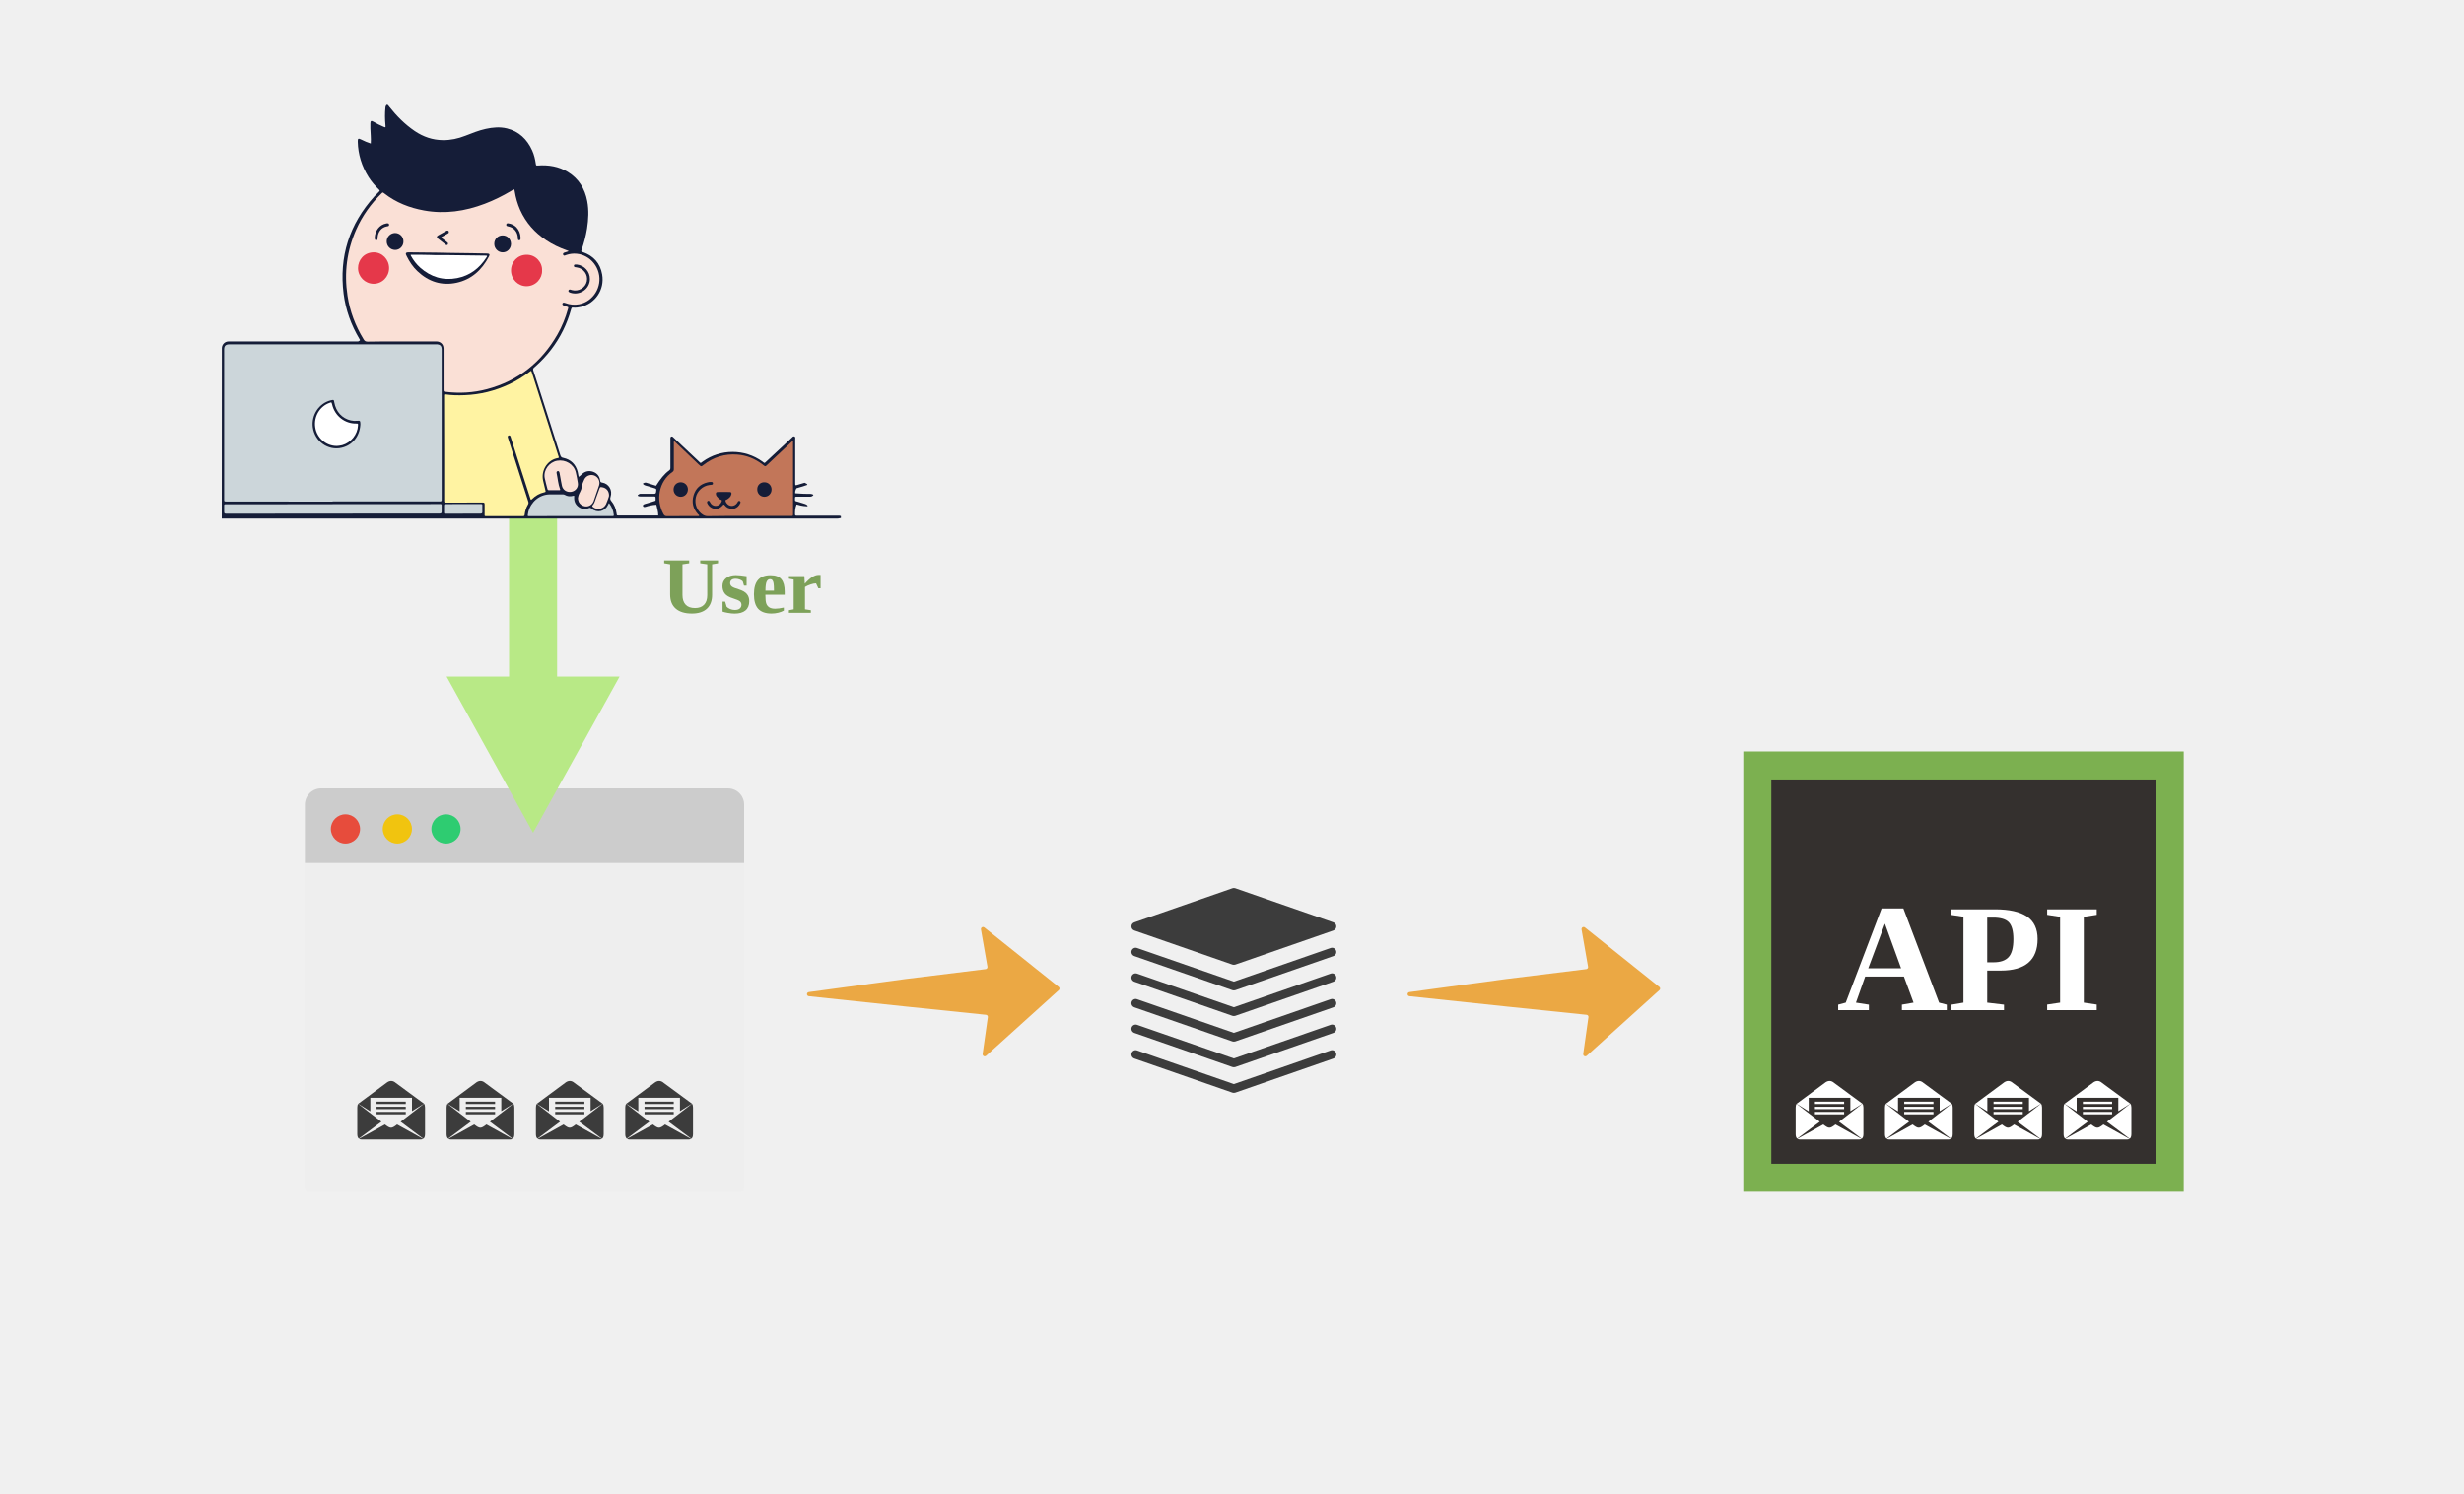
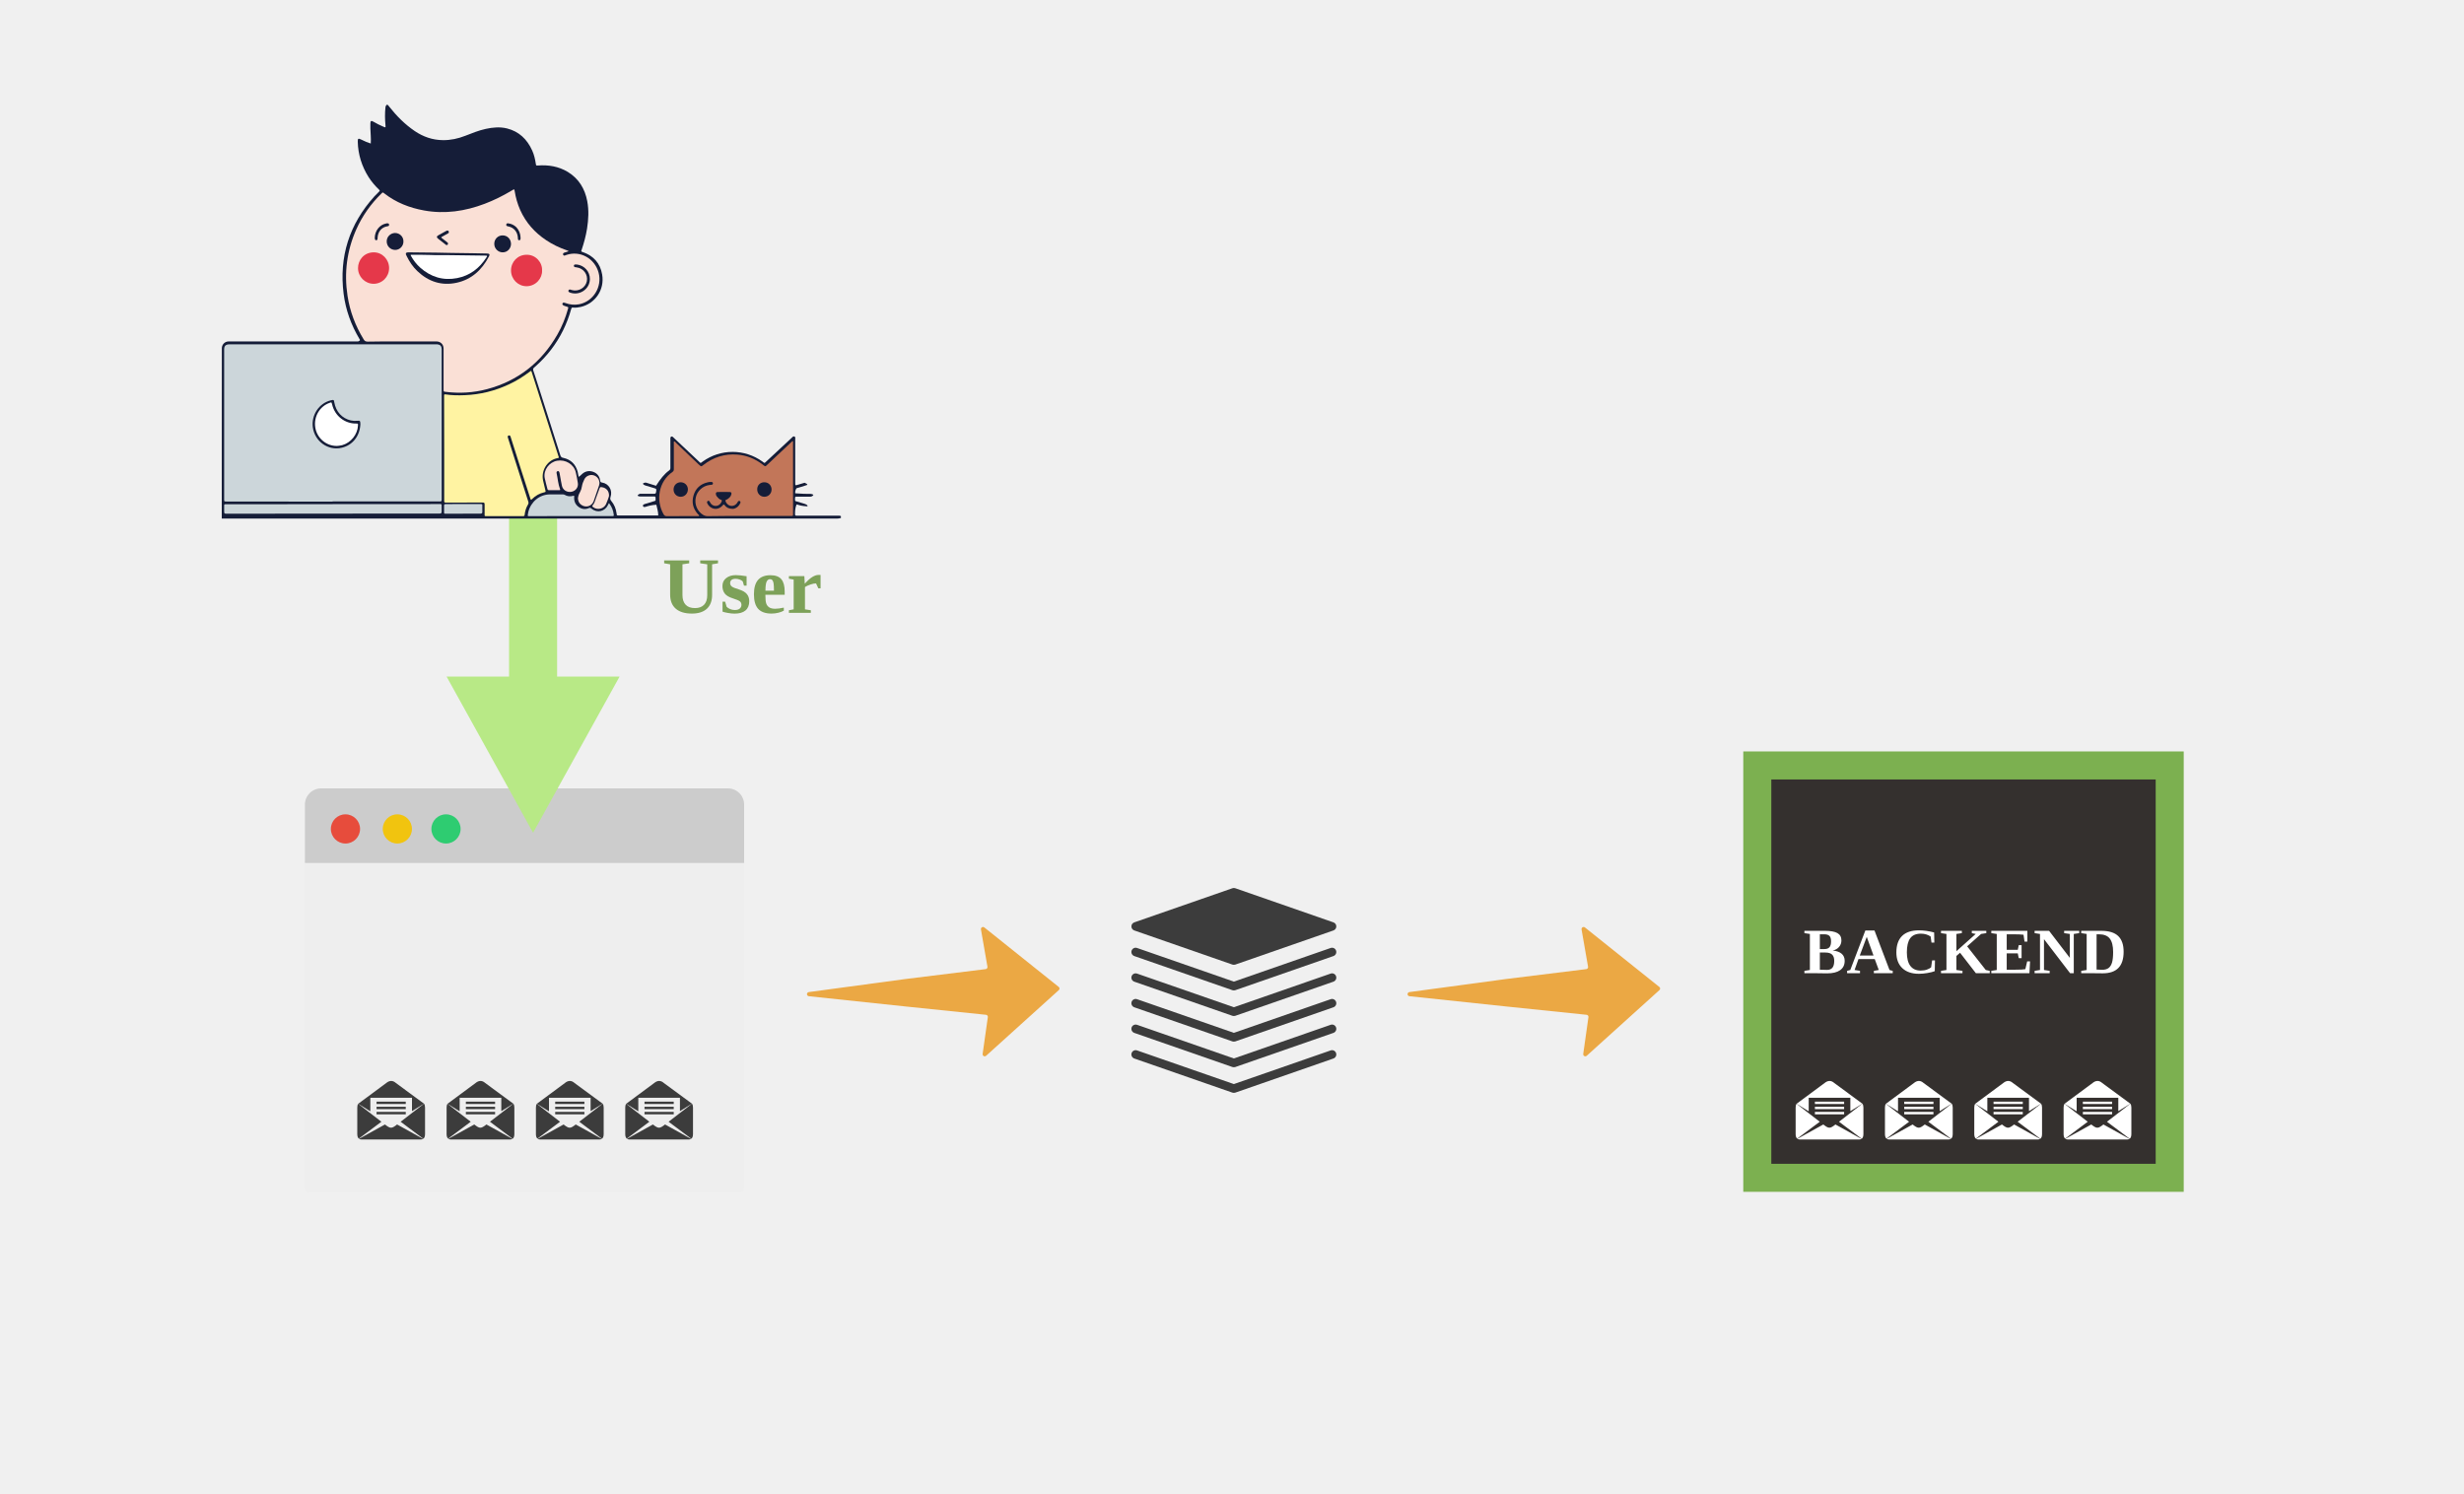
<svg xmlns="http://www.w3.org/2000/svg" viewBox="0 0 800 485" id="queue">
  <g fill="none" fill-rule="evenodd">
    <g transform="translate(99 256)">
      <path fill="#EEE" d="M142.6,129.582 C142.6,130.4 142.153,131.063 141.602,131.063 L0.997,131.063 C0.446,131.063 0,130.4 0,129.582 L0,5.265 C-3.56100216e-16,2.357 2.357,9.41593452e-15 5.265,8.8817842e-15 L137.335,0 C140.243,1.49616086e-14 142.6,2.357 142.6,5.265 L142.6,129.582 Z" />
      <path fill="#CCC" d="M5.265,0 L137.335,0 C140.243,-5.34150323e-16 142.6,2.357 142.6,5.265 L142.6,24.219 L0,24.219 L0,5.265 C-3.56100216e-16,2.357 2.357,-3.54028096e-16 5.265,-8.8817842e-16 Z" />
      <path fill="#E74C3C" d="M17.901,13.162 C17.901,15.78 15.78,17.901 13.162,17.901 C10.545,17.901 8.424,15.78 8.424,13.162 C8.424,10.545 10.545,8.424 13.162,8.424 C15.78,8.424 17.901,10.545 17.901,13.162" />
      <path fill="#F1C40F" d="M34.749,13.162 C34.749,15.78 32.628,17.901 30.01,17.901 C27.393,17.901 25.272,15.78 25.272,13.162 C25.272,10.545 27.393,8.424 30.01,8.424 C32.628,8.424 34.749,10.545 34.749,13.162" />
      <path fill="#2ECC71" d="M50.544,13.162 C50.544,15.78 48.423,17.901 45.805,17.901 C43.188,17.901 41.067,15.78 41.067,13.162 C41.067,10.545 43.188,8.424 45.805,8.424 C48.423,8.424 50.544,10.545 50.544,13.162" />
    </g>
    <g transform="translate(72 34)">
      <g fill="#B8E986" transform="translate(73 134)">
        <polygon points="28.08 102.4 0 51.7 56.16 51.7" />
        <polygon points="20.28 0 35.88 0 35.88 88.36 20.28 88.36" />
      </g>
      <g>
        <path fill="#151D38" fill-rule="nonzero" d="M0,134.383 L0.029,79.072 C0.03,77.858 1.002,76.873 2.202,76.873 C16.228,76.872 30.255,76.872 44.281,76.872 C45.15,76.527 44.84,76.307 44.716,76.087 C42.016,71.561 40.247,66.69 39.565,61.41 C38.044,49.311 41.427,38.783 49.557,29.764 C50.022,29.261 50.488,28.79 50.984,28.318 C51.388,27.91 51.388,27.91 51.015,27.533 C49.743,26.307 48.595,24.956 47.633,23.447 C45.461,19.959 44.25,16.156 44.157,12.008 C44.126,10.971 44.344,10.845 45.274,11.317 C46.267,11.819 47.291,12.259 48.378,12.605 C48.502,10.782 48.284,9.274 48.253,7.734 C48.253,7.168 48.222,6.634 48.253,6.068 C48.253,5.283 48.533,5.094 49.215,5.503 C50.302,6.131 51.388,6.697 52.536,7.168 C53.218,7.451 53.218,7.451 53.156,6.697 C52.97,4.717 52.939,2.737 53.156,0.757 C53.343,0.003 53.684,-0.123 53.932,0.097 C54.118,0.254 54.242,0.474 54.398,0.663 C56.787,3.68 59.456,6.383 62.652,8.551 C65.445,10.437 68.455,11.474 71.806,11.505 C74.32,11.537 76.74,11.002 79.067,10.091 C81.24,9.242 83.412,8.362 85.677,7.86 C87.973,7.357 90.301,7.137 92.597,7.703 C96.507,8.677 99.145,11.222 100.789,14.868 C101.41,16.251 101.751,17.696 101.968,19.205 C102.061,19.77 102.061,19.77 102.651,19.739 C106.065,19.487 109.354,20.022 112.333,21.813 C115.901,23.981 117.887,27.25 118.663,31.304 C119.222,34.289 119.067,37.243 118.601,40.229 C118.229,42.555 117.608,44.849 116.863,47.08 C116.677,47.646 116.553,47.614 117.236,47.866 C120.711,49.06 122.883,51.48 123.504,55.125 C124.373,60.122 121.208,64.553 116.615,65.653 C115.777,65.842 114.908,65.967 114.04,65.873 C113.667,65.81 113.543,65.999 113.45,66.344 C112.798,68.733 111.898,71.058 110.812,73.29 C108.578,77.784 105.599,81.649 101.875,84.949 C101.037,85.546 100.975,85.892 101.162,86.363 C101.596,87.589 101.968,88.846 102.372,90.071 C104.885,97.991 107.43,105.879 109.912,113.798 C110.099,114.364 110.347,114.584 110.905,114.678 C113.357,115.213 114.908,116.753 115.56,119.204 C115.684,119.738 115.777,120.304 115.87,120.838 C116.46,120.492 116.708,120.147 117.081,119.832 C118.136,118.952 119.315,118.764 120.587,119.204 C121.89,119.675 122.666,120.649 122.852,122.032 C122.914,122.504 123.039,122.629 123.504,122.692 C125.676,123.038 126.948,125.206 126.235,127.343 C126.049,127.878 126.111,128.255 126.483,128.695 C127.445,129.857 128.004,131.209 128.19,132.717 C128.283,133.377 128.19,133.377 128.903,133.377 L141.719,133.377 C141.719,132.057 141.316,131.02 141.099,129.889 C139.64,129.983 138.647,130.235 137.685,130.549 C137.127,130.737 136.847,130.612 136.754,130.297 C136.661,130.015 136.878,129.795 137.406,129.637 C138.306,129.355 139.206,129.103 140.106,128.82 C141.006,128.538 140.85,128.757 140.85,127.752 C140.881,127.28 140.695,127.218 140.447,127.218 L135.979,127.218 C135.172,127.186 135.048,127.029 135.048,126.778 C135.637,126.306 135.792,126.338 135.979,126.338 L140.385,126.338 C140.788,126.338 140.944,126.212 141.006,125.803 C141.161,124.735 141.192,124.735 140.137,124.421 C139.268,124.138 138.368,123.886 137.499,123.635 C136.816,123.352 136.723,123.164 136.785,122.944 C137.468,122.629 137.654,122.692 137.871,122.755 C138.927,123.069 139.951,123.384 141.006,123.729 C142.433,121.498 143.643,119.927 145.288,118.732 C145.598,118.512 145.66,118.261 145.66,117.915 L145.66,108.205 C145.722,107.765 146.033,107.607 146.405,107.827 C149.477,110.719 152.177,113.264 154.846,115.778 C155.559,116.47 155.342,116.47 156.149,115.873 C161.952,111.693 169.74,111.693 175.543,115.873 C176.288,116.407 176.071,116.533 176.878,115.778 C179.608,113.233 182.308,110.719 185.039,108.173 C185.287,107.953 185.504,107.576 185.908,107.733 C186.342,107.89 186.187,108.33 186.187,108.645 L186.187,122.755 C186.187,123.666 186.187,123.666 187.025,123.415 C187.77,123.195 188.483,122.975 189.228,122.755 C190.283,123.195 190.221,123.415 189.942,123.509 L188.173,124.075 L186.59,124.546 C186.156,125.269 186.156,125.741 186.187,126.181 C188.421,126.369 189.787,126.369 191.152,126.369 C191.928,126.463 192.083,126.62 192.052,126.84 C191.493,127.28 191.276,127.28 191.09,127.28 L186.777,127.28 C186.156,127.28 186.125,127.28 186.125,127.878 C186.125,128.852 186.063,128.632 186.87,128.883 C187.708,129.166 188.576,129.386 189.445,129.669 C190.159,129.983 190.252,130.172 190.159,130.423 C188.328,130.329 187.49,130.046 186.621,129.795 C186.125,131.083 186.125,131.994 186.125,132.937 C186.125,133.283 186.218,133.471 186.59,133.44 L199.996,133.44 C200.337,133.44 200.679,133.409 201.02,133.597 L201.02,134.194 C200.244,134.383 200.027,134.383 199.779,134.383 L0,134.383 Z" />
        <path fill="#CCD6DA" fill-rule="nonzero" d="M35.997,128.882 C35.997,128.851 35.997,128.851 35.997,128.819 C47.477,128.819 58.957,128.819 70.438,128.819 C70.5,128.819 70.531,128.819 70.594,128.819 C71.405,128.819 71.405,128.819 71.405,128.006 C71.405,127.943 71.405,127.849 71.405,127.787 C71.405,111.797 71.405,95.807 71.405,79.786 C71.405,79.598 71.405,79.442 71.405,79.254 C71.374,78.409 70.906,77.908 70.063,77.815 C69.783,77.783 69.502,77.815 69.252,77.815 C47.134,77.815 25.016,77.815 2.929,77.815 C2.742,77.815 2.586,77.815 2.398,77.815 C1.244,77.846 0.776,78.346 0.776,79.473 C0.776,95.682 0.776,111.922 0.776,128.131 C0.776,128.851 0.776,128.851 1.525,128.851 C1.712,128.851 1.868,128.851 2.055,128.851 C13.348,128.882 24.673,128.882 35.997,128.882 Z" />
        <path fill="#FAE0D6" fill-rule="nonzero" d="M58.385,76.866 C60.703,76.866 63.021,76.866 65.37,76.866 C66.792,76.866 68.244,76.866 69.666,76.866 C70.84,76.866 71.736,77.559 71.953,78.631 C72.015,78.915 72.015,79.167 72.015,79.451 C72.015,83.801 72.015,88.12 72.015,92.47 C72.015,93.196 72.076,93.164 72.633,93.227 C77.176,93.795 81.657,93.542 86.076,92.376 C96.151,89.696 103.785,83.707 109.008,74.564 C110.491,71.979 111.604,69.205 112.407,66.305 C112.562,65.738 112.562,65.738 112.036,65.58 C111.758,65.485 111.48,65.391 111.202,65.296 C110.676,65.076 110.522,64.886 110.615,64.571 C110.707,64.224 110.986,64.193 111.542,64.382 C113.025,64.949 114.509,65.076 116.054,64.792 C120.628,63.878 123.564,59.149 122.359,54.578 C121.122,49.912 116.363,47.264 111.913,48.777 C111.696,48.84 111.511,48.966 111.295,48.998 C111.078,49.03 110.924,48.903 110.831,48.714 C110.738,48.494 110.8,48.304 110.955,48.178 C111.078,48.084 111.202,48.021 111.356,47.989 C111.696,47.863 112.005,47.769 112.345,47.674 C112.407,47.642 112.5,47.611 112.531,47.548 C112.593,47.39 112.438,47.422 112.345,47.39 C112.222,47.327 112.067,47.296 111.913,47.233 C109.595,46.413 107.37,45.373 105.33,43.986 C101.621,41.527 98.747,38.311 96.893,34.181 C96.028,32.227 95.44,30.178 95.1,28.034 C95.008,27.404 94.977,27.404 94.451,27.687 C94.266,27.782 94.111,27.876 93.926,28.003 C91.176,29.642 88.363,31.029 85.396,32.164 C78.999,34.591 72.447,35.569 65.679,34.339 C60.981,33.488 56.593,31.786 52.761,28.791 C52.266,28.412 52.266,28.412 51.865,28.822 C48.403,32.195 45.653,36.073 43.675,40.486 C40.615,47.39 39.688,54.578 40.832,62.049 C41.604,67.125 43.397,71.822 46.054,76.172 C46.363,76.708 46.703,76.929 47.352,76.929 C50.999,76.834 54.677,76.866 58.385,76.866 Z" />
        <path fill="#FFF3A2" fill-rule="nonzero" d="M72.217,111.601 C72.217,116.595 72.217,121.556 72.217,126.55 C72.217,127.245 72.217,127.972 72.217,128.667 C72.217,129.046 72.31,129.204 72.713,129.204 C73.551,129.173 74.389,129.204 75.258,129.204 C78.393,129.204 81.528,129.173 84.632,129.173 C85.283,129.173 85.345,129.267 85.345,129.931 C85.345,130.974 85.345,132.017 85.345,133.028 C85.345,133.534 85.283,133.597 85.842,133.597 C89.846,133.597 93.85,133.597 97.823,133.597 C98.226,133.597 98.319,133.439 98.35,133.091 C98.474,131.954 98.816,130.848 99.405,129.868 C99.623,129.52 99.654,129.204 99.499,128.793 C98.847,126.834 98.226,124.843 97.605,122.884 C96.084,118.08 94.533,113.276 93.012,108.473 C92.95,108.315 92.888,108.125 92.857,107.967 C92.794,107.683 92.919,107.461 93.198,107.398 C93.446,107.335 93.632,107.461 93.726,107.683 C93.757,107.777 93.788,107.872 93.819,107.967 C94.905,111.38 95.991,114.793 97.078,118.206 C98.102,121.43 99.126,124.653 100.181,127.845 C100.368,128.383 100.368,128.414 100.771,128.035 C101.888,126.929 103.192,126.202 104.713,125.854 C105.178,125.728 105.21,125.728 105.085,125.254 C104.837,124.211 104.558,123.136 104.34,122.094 C103.627,118.933 105.52,115.678 108.593,114.856 C108.779,114.793 108.996,114.793 109.182,114.73 C109.4,114.698 109.493,114.572 109.4,114.351 C109.369,114.224 109.338,114.098 109.275,114.003 C106.854,106.355 104.403,98.676 101.982,91.028 C101.547,89.606 101.082,88.184 100.616,86.762 C100.523,86.446 100.368,86.319 100.119,86.604 C100.026,86.698 99.933,86.762 99.809,86.825 C97.76,88.373 95.557,89.732 93.229,90.807 C88.697,92.924 83.918,94.125 78.921,94.315 C76.81,94.409 74.7,94.378 72.62,94.062 C72.279,93.999 72.154,94.125 72.185,94.441 C72.185,94.631 72.185,94.852 72.185,95.042 C72.217,100.572 72.217,106.103 72.217,111.601 Z" />
        <path fill="#C27659" fill-rule="nonzero" d="M171.238,133.533 C175.759,133.533 180.311,133.533 184.831,133.533 C185.482,133.533 185.482,133.533 185.482,132.866 C185.482,132.771 185.482,132.676 185.482,132.549 C185.482,125.051 185.482,117.553 185.482,110.055 C185.482,109.897 185.482,109.738 185.482,109.611 C185.482,109.484 185.544,109.325 185.42,109.261 C185.234,109.166 185.172,109.356 185.048,109.452 C183.376,111.04 181.704,112.597 180.001,114.186 C178.979,115.139 177.958,116.123 176.936,117.077 C176.502,117.49 176.44,117.458 175.976,117.14 C175.821,117.045 175.697,116.918 175.573,116.822 C173.127,114.948 170.402,113.836 167.368,113.614 C163.312,113.296 159.627,114.44 156.376,116.981 C155.664,117.553 155.664,117.553 155.014,116.949 C154.983,116.918 154.952,116.886 154.89,116.854 C152.444,114.503 149.967,112.152 147.49,109.801 C147.304,109.611 147.118,109.261 146.87,109.356 C146.685,109.452 146.777,109.801 146.777,110.055 C146.777,112.788 146.777,115.552 146.777,118.284 C146.777,118.665 146.746,118.983 146.344,119.237 C141.885,122.319 140.832,128.323 143.433,132.962 C143.681,133.406 143.96,133.597 144.486,133.597 C147.768,133.565 151.081,133.597 154.363,133.565 C154.58,133.565 154.89,133.661 154.983,133.47 C155.076,133.279 154.766,133.12 154.611,132.962 C153.001,131.182 152.506,129.117 153.187,126.83 C153.868,124.543 155.447,123.176 157.677,122.636 C158.141,122.509 158.605,122.446 159.07,122.509 C159.318,122.541 159.472,122.7 159.472,122.986 C159.472,123.208 159.349,123.367 159.101,123.399 C158.822,123.431 158.574,123.462 158.296,123.494 C156.159,123.78 154.332,125.432 153.899,127.561 C153.435,129.753 154.363,131.977 156.221,133.152 C156.686,133.438 157.181,133.597 157.769,133.597 C162.352,133.502 166.811,133.533 171.238,133.533 Z" />
        <path fill="#CCD6DA" fill-rule="nonzero" d="M36.054 129.701C36.054 129.701 36.054 129.701 36.054 129.701 29.723 129.729 23.392 129.729 17.06 129.729 11.977 129.729 6.893 129.729 1.809 129.729 1.622 129.729 1.404 129.729 1.217 129.729.905 129.729.749 129.841.78 130.121.78 130.681.78 131.242.78 131.802.78 132.811.78 132.811 1.903 132.811 10.792 132.811 19.711 132.811 28.6 132.783 42.479 132.783 56.327 132.755 70.206 132.755 70.393 132.755 70.611 132.755 70.798 132.755 71.235 132.727 71.391 132.587 71.391 132.195 71.422 131.466 71.391 130.766 71.391 130.037 71.391 129.729 71.235 129.645 70.923 129.673 70.736 129.673 70.58 129.673 70.393 129.673 67.087 129.673 63.812 129.701 60.506 129.701 52.366 129.701 44.226 129.701 36.054 129.701zM113.286 133.565C117.645 133.565 122.034 133.565 126.392 133.565 126.576 133.565 126.73 133.565 126.914 133.565 127.19 133.597 127.313 133.501 127.282 133.182 127.129 131.84 126.668 130.627 125.87 129.541 125.747 129.349 125.625 129.381 125.563 129.605 125.533 129.7 125.502 129.796 125.441 129.892 124.428 132.096 121.911 132.703 120.069 131.17 119.732 130.882 119.517 130.818 119.118 131.01 117.982 131.489 116.908 131.329 115.895 130.627 114.821 129.86 114.33 128.774 114.422 127.401 114.452 126.922 114.422 126.89 114.023 127.017 113.071 127.273 112.181 127.177 111.322 126.666 111.107 126.538 110.923 126.538 110.677 126.538 109.265 126.538 107.823 126.506 106.411 126.538 103.157 126.602 100.364 128.934 99.536 132.224 99.444 132.575 99.382 132.926 99.351 133.278 99.321 133.501 99.413 133.597 99.628 133.597 99.812 133.597 100.027 133.597 100.211 133.597 104.6 133.565 108.958 133.565 113.286 133.565z" />
        <path fill="#FAE0D6" fill-rule="nonzero" d="M107.889 125.178C107.889 125.178 107.889 125.178 107.889 125.178 108.465 125.178 109.01 125.178 109.587 125.178 109.811 125.178 109.939 125.117 109.843 124.874 109.202 123.203 109.106 121.411 108.722 119.679 108.626 119.284 108.786 119.041 109.074 118.98 109.362 118.919 109.555 119.101 109.651 119.496 109.747 119.891 109.811 120.317 109.875 120.712 110.067 121.745 110.228 122.778 110.452 123.78 110.772 125.148 112.086 125.938 113.528 125.695 114.938 125.421 115.835 124.206 115.61 122.839 115.418 121.654 115.226 120.499 114.938 119.344 114.329 116.762 111.605 115.121 108.882 115.607 106.287 116.063 104.396 118.646 104.845 121.168 105.069 122.383 105.454 123.568 105.742 124.783 105.806 125.057 105.966 125.178 106.287 125.178 106.831 125.178 107.376 125.178 107.889 125.178zM115.645 127.819C115.708 128.702 115.993 129.395 116.691 129.9 118.15 130.972 120.116 130.436 120.75 128.733 121.353 127.062 121.924 125.359 122.495 123.656 122.558 123.467 122.59 123.278 122.622 123.057 122.717 121.828 121.987 120.724 120.782 120.346 119.609 119.999 118.309 120.503 117.738 121.607 117.357 122.364 117.04 123.183 116.913 124.035 116.818 124.665 116.628 125.233 116.311 125.801 115.93 126.463 115.708 127.157 115.645 127.819z" />
        <path fill="#CCD6DA" fill-rule="nonzero" d="M78.264,132.811 C78.264,132.811 78.264,132.783 78.264,132.783 C79.934,132.783 81.573,132.783 83.244,132.783 C83.527,132.783 83.811,132.783 84.063,132.783 C84.378,132.754 84.599,132.641 84.599,132.33 C84.599,131.537 84.599,130.744 84.599,129.951 C84.599,129.753 84.473,129.668 84.252,129.668 C84.063,129.668 83.843,129.668 83.654,129.668 C81.29,129.668 78.926,129.668 76.562,129.668 C75.27,129.668 73.977,129.696 72.717,129.696 C72.338,129.696 72.181,129.809 72.181,130.149 C72.212,130.857 72.181,131.565 72.181,132.245 C72.181,132.783 72.181,132.811 72.811,132.811 C74.639,132.811 76.436,132.811 78.264,132.811 Z" />
        <path fill="#FAE0D6" fill-rule="nonzero" d="M125.734,126.837 C125.734,125.43 124.841,124.421 123.484,124.207 C122.889,124.115 122.822,124.146 122.624,124.666 C122.26,125.644 121.929,126.623 121.565,127.571 C121.234,128.427 121.069,129.375 120.407,130.109 C120.175,130.353 120.374,130.506 120.539,130.659 C121.929,131.729 124.047,131.271 124.775,129.681 C125.106,128.947 125.37,128.182 125.635,127.418 C125.734,127.173 125.734,126.928 125.734,126.837 Z" />
        <path fill="#151D38" fill-rule="nonzero" d="M45.002,103.895 C44.756,107.717 42.419,110.568 38.974,111.383 C34.545,112.448 30.178,109.346 29.563,104.741 C29.04,100.856 31.501,96.908 35.499,95.969 C36.36,95.781 36.422,95.812 36.545,96.689 C37.067,99.665 39.036,101.858 41.896,102.516 C42.573,102.673 43.249,102.704 43.957,102.642 C44.879,102.548 44.972,102.642 45.002,103.582 C45.033,103.738 45.002,103.895 45.002,103.895 Z" />
        <path fill="#FFF" fill-rule="nonzero" d="M37.391,110.807 C37.861,110.774 38.489,110.71 39.116,110.549 C41.908,109.776 44.104,107.072 44.229,104.175 C44.261,103.531 44.261,103.531 43.665,103.531 C39.932,103.595 36.669,101.02 35.822,97.285 C35.634,96.448 35.54,96.642 35.038,96.802 C31.807,97.897 29.8,101.31 30.364,104.819 C30.897,108.231 33.878,110.839 37.391,110.807 Z" />
        <g transform="translate(59.763 47.938)">
          <path fill="#151D38" fill-rule="nonzero" d="M21.721,0.287 C23.287,0.287 24.853,0.35 26.419,0.382 C27.155,0.414 27.34,0.669 27.002,1.305 C24.699,5.731 21.322,8.82 16.502,9.871 C11.651,10.921 7.383,9.552 3.73,6.082 C2.287,4.712 1.182,3.057 0.291,1.242 C0.199,1.051 0.107,0.892 0.046,0.701 C-0.077,0.318 0.046,0.127 0.445,0.032 C0.598,0 0.752,0 0.875,0 C3.883,0.032 6.923,0.064 9.932,0.096 C10.454,0.096 18.313,0.287 21.721,0.287 Z" />
          <path fill="#FFF" fill-rule="nonzero" d="M14.027,0.907 C13.092,0.907 12.188,0.907 11.253,0.907 C10.1,0.907 8.978,0.907 7.825,0.847 C5.861,0.786 3.897,0.786 1.934,0.786 C1.498,0.786 1.466,0.816 1.685,1.18 C2.464,2.606 3.461,3.879 4.677,4.971 C8.105,8.004 12.095,9.248 16.645,8.368 C20.822,7.549 23.876,5.184 26.12,1.726 C26.525,1.089 26.525,1.059 25.746,1.059 C21.85,0.998 17.923,0.938 14.027,0.907 Z" />
        </g>
        <path fill="#E5384A" fill-rule="nonzero" d="M44.24 53.046C44.24 50.477 46.143 47.969 49.315 47.938 52.094 47.907 54.33 50.232 54.33 53.046 54.33 55.891 52.094 58.154 49.285 58.154 46.506 58.123 44.24 55.86 44.24 53.046zM103.995 53.848C104.116 56.302 102.027 58.909 98.969 58.94 96.184 58.94 93.943 56.67 93.913 53.848 93.913 50.964 96.123 48.725 98.969 48.725 101.967 48.663 104.147 51.271 103.995 53.848z" />
        <path fill="#151D38" fill-rule="nonzero" d="M56.253 41.651C57.786 41.651 59.019 42.866 58.986 44.418 58.986 45.937 57.786 47.152 56.32 47.152 54.787 47.152 53.554 45.937 53.554 44.384 53.554 42.9 54.753 41.685 56.253 41.651zM91.213 42.437C92.746 42.437 93.913 43.652 93.913 45.238 93.879 46.756 92.68 47.971 91.18 47.937 89.714 47.937 88.48 46.689 88.48 45.204 88.447 43.652 89.68 42.404 91.213 42.437zM119.525 56.629C119.494 59.825 116.259 62.078 113.179 61.043 113.086 61.013 112.992 60.982 112.899 60.921 112.588 60.8 112.463 60.586 112.588 60.282 112.681 60.008 112.961 59.978 113.21 60.039 113.365 60.069 113.552 60.16 113.708 60.191 115.854 60.769 118.094 59.43 118.529 57.329 118.965 55.168 117.472 53.129 115.263 52.824 115.076 52.794 114.859 52.763 114.672 52.733 114.454 52.702 114.33 52.52 114.33 52.307 114.33 52.033 114.485 51.911 114.734 51.881 114.89 51.85 115.076 51.881 115.263 51.881 117.721 52.155 119.556 54.194 119.525 56.629zM73.731 41.403C73.731 41.627 73.558 41.754 73.357 41.85 72.751 42.201 72.117 42.552 71.511 42.871 71.252 42.998 71.194 43.126 71.454 43.317 71.973 43.7 72.463 44.115 72.982 44.498 73.126 44.593 73.241 44.689 73.357 44.817 73.501 44.976 73.501 45.199 73.385 45.391 73.27 45.582 73.097 45.614 72.895 45.55 72.78 45.518 72.694 45.455 72.607 45.359 71.829 44.753 71.021 44.147 70.243 43.509 69.695 43.062 69.724 42.743 70.329 42.392 71.194 41.882 72.088 41.403 72.982 40.925 73.414 40.765 73.76 40.925 73.731 41.403zM49.673 43.163C49.761 40.885 51.233 38.998 53.323 38.575 53.559 38.51 53.794 38.478 54.03 38.543 54.206 38.575 54.324 38.738 54.324 38.933 54.354 39.161 54.265 39.356 54.059 39.421 53.853 39.486 53.647 39.519 53.441 39.551 51.851 39.909 50.792 41.211 50.615 42.967 50.585 43.163 50.585 43.325 50.585 43.52 50.556 43.813 50.438 44.008 50.144 44.008 49.849 44.008 49.732 43.781 49.702 43.488 49.673 43.39 49.673 43.293 49.673 43.163zM97.017 43.146C97.017 43.274 97.017 43.497 96.987 43.689 96.926 43.913 96.774 44.008 96.562 44.008 96.349 44.008 96.197 43.881 96.167 43.657 96.137 43.497 96.167 43.338 96.137 43.21 96.046 41.325 94.861 39.888 93.1 39.537 93.009 39.505 92.918 39.505 92.826 39.473 92.523 39.409 92.31 39.249 92.371 38.898 92.432 38.547 92.705 38.483 92.978 38.515 94.011 38.642 94.891 39.058 95.651 39.792 96.501 40.719 96.957 41.805 97.017 43.146zM165.83 131.232C164.665 131.199 163.878 130.861 163.28 130.051 163.029 129.747 162.934 129.747 162.682 130.051 161.581 131.367 159.975 131.604 158.685 130.692 158.244 130.388 157.898 129.95 157.646 129.443 157.52 129.173 157.489 128.836 157.804 128.667 158.118 128.498 158.307 128.667 158.465 128.971 158.559 129.173 158.685 129.376 158.842 129.578 159.881 130.76 161.707 130.388 162.273 128.903 162.399 128.566 162.431 128.363 162.021 128.262 161.455 128.093 161.109 127.62 160.731 127.181 160.573 127.013 160.479 126.776 160.448 126.54 160.353 126.067 160.51 125.764 160.983 125.764 162.305 125.73 163.658 125.73 164.98 125.764 165.421 125.764 165.578 126.067 165.452 126.54 165.263 127.316 164.697 127.722 164.13 128.127 163.941 128.262 163.627 128.228 163.564 128.464 163.501 128.768 163.69 129.072 163.878 129.342 164.728 130.591 166.428 130.591 167.309 129.342 167.404 129.207 167.498 129.004 167.593 128.869 167.75 128.633 167.97 128.599 168.191 128.701 168.411 128.836 168.474 129.072 168.38 129.308 168.191 129.781 167.907 130.186 167.53 130.523 166.963 130.996 166.334 131.266 165.83 131.232zM176.184 122.596C177.514 122.596 178.512 123.639 178.512 124.952 178.512 126.299 177.448 127.343 176.117 127.309 174.82 127.276 173.823 126.232 173.856 124.885 173.823 123.572 174.854 122.562 176.184 122.596zM149.002 127.31C147.714 127.31 146.69 126.307 146.69 124.969 146.69 123.632 147.648 122.628 148.969 122.595 150.323 122.595 151.347 123.598 151.347 124.936 151.314 126.273 150.323 127.31 149.002 127.31z" />
      </g>
      <text fill="#7DA159" font-size="26" font-weight="bold" class="sans-serif">
        <tspan x="143" y="165">User</tspan>
      </text>
    </g>
    <g transform="translate(566 244)">
      <g fill="#34302E" stroke="#7CB050" stroke-width="9.1">
        <rect width="133.9" height="133.9" x="4.55" y="4.55" />
      </g>
-       <text fill="#FFF" font-size="50" font-weight="bold" class="sans-serif">
-         <tspan x="30.325" y="84">API</tspan>
+       <text fill="#FFF" font-size="21" font-weight="bold" class="sans-serif">
+         <tspan x="19.5" y="72">BACKEND</tspan>
      </text>
    </g>
    <g fill="#3C3C3C" transform="translate(367 288)">
      <path id="queue-animejs-layer3" fill-rule="nonzero" d="M65.024,36.455 L33.603,47.377 L2.183,36.455 C1.448,36.192 0.672,36.58 0.408,37.301 C0.159,38.021 0.547,38.811 1.268,39.075 L33.146,50.163 C33.298,50.204 33.451,50.232 33.603,50.232 C33.756,50.232 33.908,50.204 34.061,50.163 L65.939,39.075 C66.659,38.811 67.047,38.021 66.784,37.301 C66.535,36.58 65.745,36.192 65.024,36.455 Z" />
      <g id="queue-animejs-top">
        <path fill-rule="nonzero" d="M1.268,14.127 L33.146,25.215 C33.298,25.256 33.451,25.284 33.603,25.284 C33.756,25.284 33.908,25.256 34.061,25.215 L65.939,14.127 C66.493,13.933 66.867,13.406 66.867,12.81 C66.867,12.228 66.493,11.701 65.939,11.507 L34.061,0.419 C33.756,0.308 33.437,0.308 33.146,0.419 L1.268,11.507 C0.713,11.701 0.339,12.228 0.339,12.81 C0.339,13.406 0.713,13.933 1.268,14.127 Z" />
      </g>
      <path id="queue-animejs-layer5" fill-rule="nonzero" d="M65.024,19.823 L33.603,30.745 L2.183,19.823 C1.448,19.56 0.672,19.948 0.408,20.669 C0.159,21.389 0.547,22.179 1.268,22.443 L33.146,33.531 C33.298,33.572 33.451,33.6 33.603,33.6 C33.756,33.6 33.908,33.572 34.061,33.531 L65.939,22.443 C66.659,22.179 67.047,21.389 66.784,20.669 C66.535,19.948 65.745,19.56 65.024,19.823 Z" />
      <g id="queue-animejs-layer1" transform="translate(0 52.8)">
        <path fill-rule="nonzero" d="M65.024,0.287 L33.603,11.209 L2.183,0.287 C1.448,0.024 0.672,0.412 0.408,1.133 C0.159,1.853 0.547,2.643 1.268,2.907 L33.146,13.995 C33.298,14.036 33.451,14.064 33.603,14.064 C33.756,14.064 33.908,14.036 34.061,13.995 L65.939,2.907 C66.659,2.643 67.047,1.853 66.784,1.133 C66.535,0.412 65.745,0.024 65.024,0.287 Z" />
      </g>
      <path id="queue-animejs-layer2" fill-rule="nonzero" d="M65.024,44.771 L33.603,55.693 L2.183,44.771 C1.448,44.522 0.672,44.896 0.408,45.617 C0.159,46.337 0.547,47.127 1.268,47.391 L33.146,58.479 C33.298,58.52 33.451,58.548 33.603,58.548 C33.756,58.548 33.908,58.52 34.061,58.479 L65.939,47.391 C66.659,47.127 67.047,46.337 66.784,45.617 C66.535,44.896 65.745,44.508 65.024,44.771 Z" />
      <path id="queue-animejs-layer4" fill-rule="nonzero" d="M65.024,28.139 L33.603,39.061 L2.183,28.139 C1.448,27.89 0.672,28.264 0.408,28.985 C0.159,29.705 0.547,30.495 1.268,30.759 L33.146,41.847 C33.298,41.888 33.451,41.916 33.603,41.916 C33.756,41.916 33.908,41.888 34.061,41.847 L65.939,30.759 C66.659,30.495 67.047,29.705 66.784,28.985 C66.535,28.264 65.745,27.876 65.024,28.139 Z" />
    </g>
    <g id="queue-animejs-arrow1" fill="#EBA844" transform="translate(262 301)">
      <path d="M32.22,25.835 C32.221,25.835 58.127,28.514 58.127,28.514 C58.499,28.553 58.77,28.884 58.731,29.255 C58.73,29.263 57.036,41.231 57.036,41.231 C56.984,41.6 57.242,41.941 57.613,41.993 C57.812,42.021 58.014,41.96 58.163,41.825 L81.778,20.492 C82.055,20.242 82.076,19.815 81.824,19.539 C81.8,19.513 57.582,0.149 57.582,0.149 C57.29,-0.085 56.863,-0.038 56.629,0.252 C56.507,0.403 56.456,0.599 56.49,0.79 L58.601,12.903 C58.664,13.27 58.417,13.619 58.049,13.683 C58.038,13.685 32.068,16.889 32.068,16.889 C32.066,16.889 0.586,21.143 0.586,21.143 C0.216,21.193 -0.044,21.533 0.006,21.902 C0.048,22.21 0.296,22.449 0.606,22.482 L32.22,25.835 Z" />
    </g>
    <g id="queue-animejs-arrow2" fill="#EBA844" transform="translate(457 301)">
      <path d="M32.22,25.835 C32.221,25.835 58.127,28.514 58.127,28.514 C58.499,28.553 58.77,28.884 58.731,29.255 C58.73,29.263 57.036,41.231 57.036,41.231 C56.984,41.6 57.242,41.941 57.613,41.993 C57.812,42.021 58.014,41.96 58.163,41.825 L81.778,20.492 C82.055,20.242 82.076,19.815 81.824,19.539 C81.8,19.513 57.582,0.149 57.582,0.149 C57.29,-0.085 56.863,-0.038 56.629,0.252 C56.507,0.403 56.456,0.599 56.49,0.79 L58.601,12.903 C58.664,13.27 58.417,13.619 58.049,13.683 C58.038,13.685 32.068,16.889 32.068,16.889 C32.066,16.889 0.586,21.143 0.586,21.143 C0.216,21.193 -0.044,21.533 0.006,21.902 C0.048,22.21 0.296,22.449 0.606,22.482 L32.22,25.835 Z" />
    </g>
    <path id="queue-animejs-message5" fill="#FFF" d="M592.38,351.688 C593.489,350.774 594.548,350.771 595.559,351.679 L604.655,358.368 L600.76,360.81 L600.76,356.457 L587.24,356.457 L587.24,360.865 L583.315,358.403 L592.38,351.688 L592.38,351.688 Z M589.257,357.71 L598.743,357.71 L598.743,358.485 L589.257,358.485 L589.257,357.71 Z M589.257,359.38 L598.743,359.38 L598.743,360.155 L589.257,360.155 L589.257,359.38 Z M589.257,361.05 L598.743,361.05 L598.743,361.826 L589.257,361.826 L589.257,361.05 Z M604.673,358.389 C604.902,358.668 604.994,359.09 605,359.633 L605,368.235 C605,368.936 604.833,369.473 604.457,369.762 L597.08,364.244 L604.673,358.389 L604.673,358.389 Z M604.384,369.812 C604.194,369.934 603.957,370 603.667,370 L584.333,370 C584.023,370 583.773,369.925 583.576,369.786 L591.984,365.132 C593.767,366.528 594.146,366.528 595.929,365.132 L604.384,369.812 L604.384,369.812 Z M583.501,369.728 C583.154,369.432 583,368.91 583,368.235 L583,359.633 C583.006,359.116 583.089,358.709 583.294,358.431 L590.834,364.244 L583.501,369.728 L583.501,369.728 Z" />
    <path id="queue-animejs-message6" fill="#FFF" d="M621.38,351.688 C622.489,350.774 623.548,350.771 624.559,351.679 L633.655,358.368 L629.76,360.81 L629.76,356.457 L616.24,356.457 L616.24,360.865 L612.315,358.403 L621.38,351.688 L621.38,351.688 Z M618.257,357.71 L627.743,357.71 L627.743,358.485 L618.257,358.485 L618.257,357.71 Z M618.257,359.38 L627.743,359.38 L627.743,360.155 L618.257,360.155 L618.257,359.38 Z M618.257,361.05 L627.743,361.05 L627.743,361.826 L618.257,361.826 L618.257,361.05 Z M633.673,358.389 C633.902,358.668 633.994,359.09 634,359.633 L634,368.235 C634,368.936 633.833,369.473 633.457,369.762 L626.08,364.244 L633.673,358.389 L633.673,358.389 Z M633.384,369.812 C633.194,369.934 632.957,370 632.667,370 L613.333,370 C613.023,370 612.773,369.925 612.576,369.786 L620.984,365.132 C622.767,366.528 623.146,366.528 624.929,365.132 L633.384,369.812 L633.384,369.812 Z M612.501,369.728 C612.154,369.432 612,368.91 612,368.235 L612,359.633 C612.006,359.116 612.089,358.709 612.294,358.431 L619.834,364.244 L612.501,369.728 L612.501,369.728 Z" />
    <path id="queue-animejs-message7" fill="#FFF" d="M650.38,351.688 C651.489,350.774 652.548,350.771 653.559,351.679 L662.655,358.368 L658.76,360.81 L658.76,356.457 L645.24,356.457 L645.24,360.865 L641.315,358.403 L650.38,351.688 L650.38,351.688 Z M647.257,357.71 L656.743,357.71 L656.743,358.485 L647.257,358.485 L647.257,357.71 Z M647.257,359.38 L656.743,359.38 L656.743,360.155 L647.257,360.155 L647.257,359.38 Z M647.257,361.05 L656.743,361.05 L656.743,361.826 L647.257,361.826 L647.257,361.05 Z M662.673,358.389 C662.902,358.668 662.994,359.09 663,359.633 L663,368.235 C663,368.936 662.833,369.473 662.457,369.762 L655.08,364.244 L662.673,358.389 L662.673,358.389 Z M662.384,369.812 C662.194,369.934 661.957,370 661.667,370 L642.333,370 C642.023,370 641.773,369.925 641.576,369.786 L649.984,365.132 C651.767,366.528 652.146,366.528 653.929,365.132 L662.384,369.812 L662.384,369.812 Z M641.501,369.728 C641.154,369.432 641,368.91 641,368.235 L641,359.633 C641.006,359.116 641.089,358.709 641.294,358.431 L648.834,364.244 L641.501,369.728 L641.501,369.728 Z" />
    <path id="queue-animejs-message8" fill="#FFF" d="M679.38,351.688 C680.489,350.774 681.548,350.771 682.559,351.679 L691.655,358.368 L687.76,360.81 L687.76,356.457 L674.24,356.457 L674.24,360.865 L670.315,358.403 L679.38,351.688 L679.38,351.688 Z M676.257,357.71 L685.743,357.71 L685.743,358.485 L676.257,358.485 L676.257,357.71 Z M676.257,359.38 L685.743,359.38 L685.743,360.155 L676.257,360.155 L676.257,359.38 Z M676.257,361.05 L685.743,361.05 L685.743,361.826 L676.257,361.826 L676.257,361.05 Z M691.673,358.389 C691.902,358.668 691.994,359.09 692,359.633 L692,368.235 C692,368.936 691.833,369.473 691.457,369.762 L684.08,364.244 L691.673,358.389 L691.673,358.389 Z M691.384,369.812 C691.194,369.934 690.957,370 690.667,370 L671.333,370 C671.023,370 670.773,369.925 670.576,369.786 L678.984,365.132 C680.767,366.528 681.146,366.528 682.929,365.132 L691.384,369.812 L691.384,369.812 Z M670.501,369.728 C670.154,369.432 670,368.91 670,368.235 L670,359.633 C670.006,359.116 670.089,358.709 670.294,358.431 L677.834,364.244 L670.501,369.728 L670.501,369.728 Z" />
    <path id="queue-animejs-message1" fill="#3C3C3C" d="M125.38,351.688 C126.489,350.774 127.548,350.771 128.559,351.679 L137.655,358.368 L133.76,360.81 L133.76,356.457 L120.24,356.457 L120.24,360.865 L116.315,358.403 L125.38,351.688 L125.38,351.688 Z M122.257,357.71 L131.743,357.71 L131.743,358.485 L122.257,358.485 L122.257,357.71 Z M122.257,359.38 L131.743,359.38 L131.743,360.155 L122.257,360.155 L122.257,359.38 Z M122.257,361.05 L131.743,361.05 L131.743,361.826 L122.257,361.826 L122.257,361.05 Z M137.673,358.389 C137.902,358.668 137.994,359.09 138,359.633 L138,368.235 C138,368.936 137.833,369.473 137.457,369.762 L130.08,364.244 L137.673,358.389 L137.673,358.389 Z M137.384,369.812 C137.194,369.934 136.957,370 136.667,370 L117.333,370 C117.023,370 116.773,369.925 116.576,369.786 L124.984,365.132 C126.767,366.528 127.146,366.528 128.929,365.132 L137.384,369.812 L137.384,369.812 Z M116.501,369.728 C116.154,369.432 116,368.91 116,368.235 L116,359.633 C116.006,359.116 116.089,358.709 116.294,358.431 L123.834,364.244 L116.501,369.728 L116.501,369.728 Z" />
    <path id="queue-animejs-message2" fill="#3C3C3C" d="M154.38,351.688 C155.489,350.774 156.548,350.771 157.559,351.679 L166.655,358.368 L162.76,360.81 L162.76,356.457 L149.24,356.457 L149.24,360.865 L145.315,358.403 L154.38,351.688 L154.38,351.688 Z M151.257,357.71 L160.743,357.71 L160.743,358.485 L151.257,358.485 L151.257,357.71 Z M151.257,359.38 L160.743,359.38 L160.743,360.155 L151.257,360.155 L151.257,359.38 Z M151.257,361.05 L160.743,361.05 L160.743,361.826 L151.257,361.826 L151.257,361.05 Z M166.673,358.389 C166.902,358.668 166.994,359.09 167,359.633 L167,368.235 C167,368.936 166.833,369.473 166.457,369.762 L159.08,364.244 L166.673,358.389 L166.673,358.389 Z M166.384,369.812 C166.194,369.934 165.957,370 165.667,370 L146.333,370 C146.023,370 145.773,369.925 145.576,369.786 L153.984,365.132 C155.767,366.528 156.146,366.528 157.929,365.132 L166.384,369.812 L166.384,369.812 Z M145.501,369.728 C145.154,369.432 145,368.91 145,368.235 L145,359.633 C145.006,359.116 145.089,358.709 145.294,358.431 L152.834,364.244 L145.501,369.728 L145.501,369.728 Z" />
    <path id="queue-animejs-message3" fill="#3C3C3C" d="M183.38,351.688 C184.489,350.774 185.548,350.771 186.559,351.679 L195.655,358.368 L191.76,360.81 L191.76,356.457 L178.24,356.457 L178.24,360.865 L174.315,358.403 L183.38,351.688 L183.38,351.688 Z M180.257,357.71 L189.743,357.71 L189.743,358.485 L180.257,358.485 L180.257,357.71 Z M180.257,359.38 L189.743,359.38 L189.743,360.155 L180.257,360.155 L180.257,359.38 Z M180.257,361.05 L189.743,361.05 L189.743,361.826 L180.257,361.826 L180.257,361.05 Z M195.673,358.389 C195.902,358.668 195.994,359.09 196,359.633 L196,368.235 C196,368.936 195.833,369.473 195.457,369.762 L188.08,364.244 L195.673,358.389 L195.673,358.389 Z M195.384,369.812 C195.194,369.934 194.957,370 194.667,370 L175.333,370 C175.023,370 174.773,369.925 174.576,369.786 L182.984,365.132 C184.767,366.528 185.146,366.528 186.929,365.132 L195.384,369.812 L195.384,369.812 Z M174.501,369.728 C174.154,369.432 174,368.91 174,368.235 L174,359.633 C174.006,359.116 174.089,358.709 174.294,358.431 L181.834,364.244 L174.501,369.728 L174.501,369.728 Z" />
    <path id="queue-animejs-message4" fill="#3C3C3C" d="M212.38,351.688 C213.489,350.774 214.548,350.771 215.559,351.679 L224.655,358.368 L220.76,360.81 L220.76,356.457 L207.24,356.457 L207.24,360.865 L203.315,358.403 L212.38,351.688 L212.38,351.688 Z M209.257,357.71 L218.743,357.71 L218.743,358.485 L209.257,358.485 L209.257,357.71 Z M209.257,359.38 L218.743,359.38 L218.743,360.155 L209.257,360.155 L209.257,359.38 Z M209.257,361.05 L218.743,361.05 L218.743,361.826 L209.257,361.826 L209.257,361.05 Z M224.673,358.389 C224.902,358.668 224.994,359.09 225,359.633 L225,368.235 C225,368.936 224.833,369.473 224.457,369.762 L217.08,364.244 L224.673,358.389 L224.673,358.389 Z M224.384,369.812 C224.194,369.934 223.957,370 223.667,370 L204.333,370 C204.023,370 203.773,369.925 203.576,369.786 L211.984,365.132 C213.767,366.528 214.146,366.528 215.929,365.132 L224.384,369.812 L224.384,369.812 Z M203.501,369.728 C203.154,369.432 203,368.91 203,368.235 L203,359.633 C203.006,359.116 203.089,358.709 203.294,358.431 L210.834,364.244 L203.501,369.728 L203.501,369.728 Z" />
  </g>
</svg>
